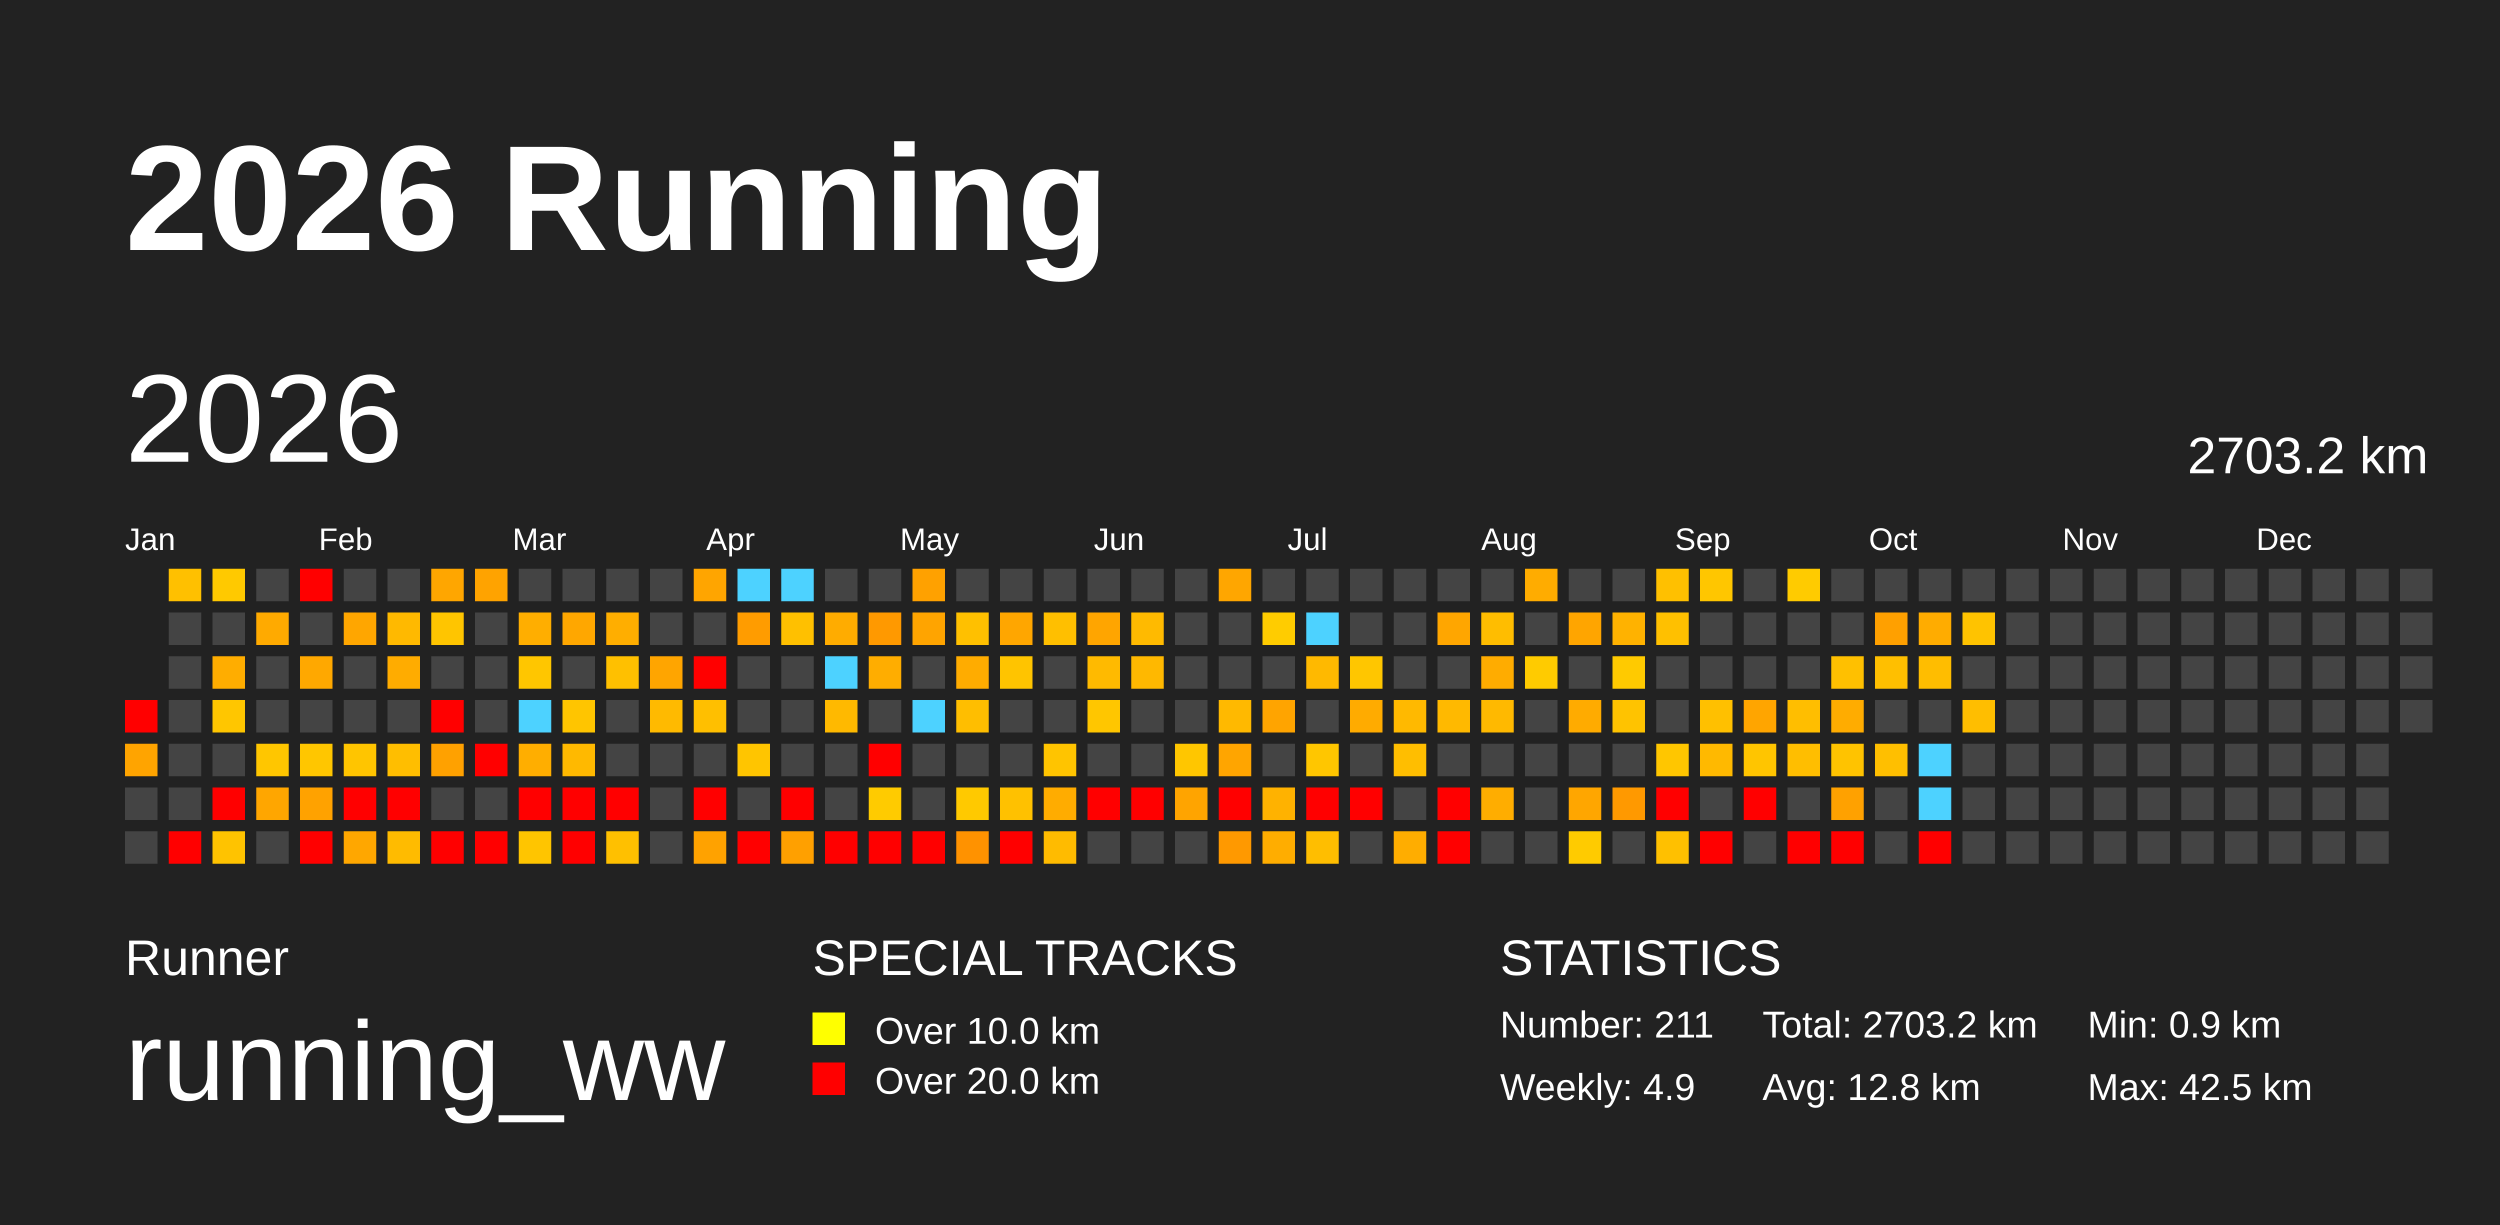
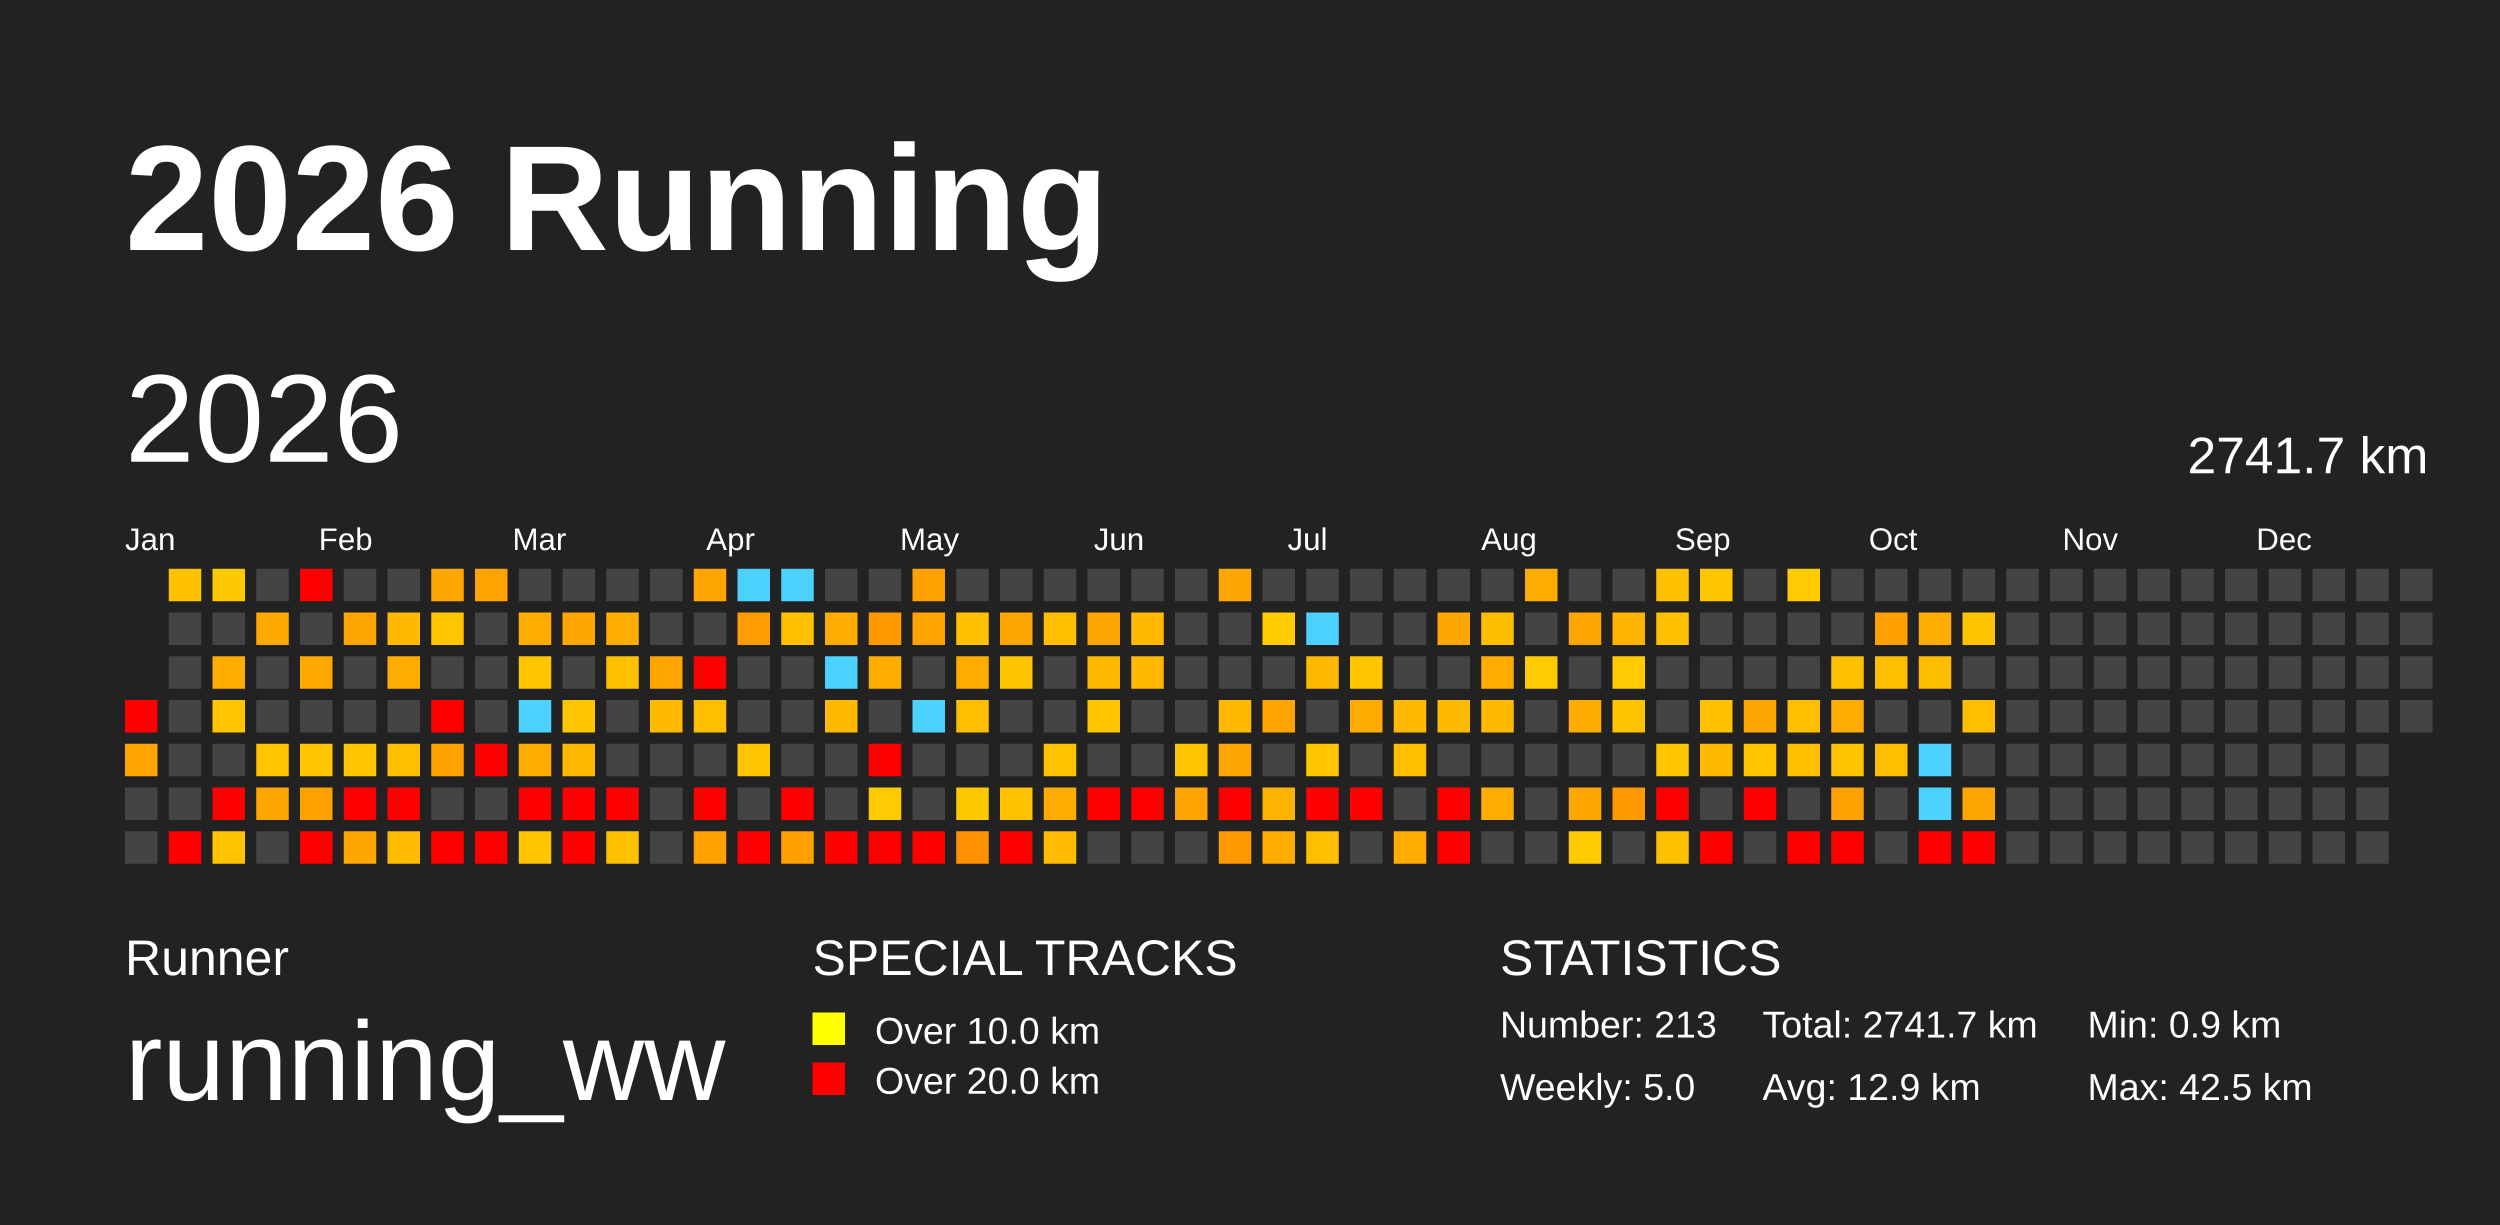
<svg xmlns="http://www.w3.org/2000/svg" baseProfile="full" height="98mm" version="1.1" viewBox="0,0,200,98" width="200mm">
  <defs />
  <rect fill="#222222" height="98" width="200" x="0" y="0" />
  <text fill="#FFFFFF" style="font-size:12px; font-family:Arial; font-weight:bold;" x="10" y="20">2026 Running</text>
  <text fill="#FFFFFF" style="font-size:4px; font-family:Arial" x="10" y="78">Runner</text>
  <text fill="#FFFFFF" style="font-size:9px; font-family:Arial" x="10" y="88">running_ww</text>
  <text fill="#FFFFFF" style="font-size:4px; font-family:Arial" x="65" y="78">SPECIAL TRACKS</text>
  <rect fill="yellow" height="2.6" width="2.6" x="65" y="81" />
  <text fill="#FFFFFF" style="font-size:3px; font-family:Arial" x="70" y="83.5">Over 10.0 km</text>
  <rect fill="red" height="2.6" width="2.6" x="65" y="85" />
  <text fill="#FFFFFF" style="font-size:3px; font-family:Arial" x="70" y="87.5">Over 20.0 km</text>
  <text fill="#FFFFFF" style="font-size:4px; font-family:Arial" x="120" y="78">STATISTICS</text>
-   <text fill="#FFFFFF" style="font-size:3px; font-family:Arial" x="120" y="83">Number: 211</text>
-   <text fill="#FFFFFF" style="font-size:3px; font-family:Arial" x="120" y="88">Weekly: 4.9</text>
-   <text fill="#FFFFFF" style="font-size:3px; font-family:Arial" x="141" y="83">Total: 2703.2 km</text>
-   <text fill="#FFFFFF" style="font-size:3px; font-family:Arial" x="141" y="88">Avg: 12.8 km</text>
+   <text fill="#FFFFFF" style="font-size:3px; font-family:Arial" x="120" y="83">Number: 213</text>
+   <text fill="#FFFFFF" style="font-size:3px; font-family:Arial" x="120" y="88">Weekly: 5.0</text>
+   <text fill="#FFFFFF" style="font-size:3px; font-family:Arial" x="141" y="83">Total: 2741.7 km</text>
+   <text fill="#FFFFFF" style="font-size:3px; font-family:Arial" x="141" y="88">Avg: 12.9 km</text>
  <text fill="#FFFFFF" style="font-size:3px; font-family:Arial" x="167" y="83">Min: 0.9 km</text>
  <text fill="#FFFFFF" style="font-size:3px; font-family:Arial" x="167" y="88">Max: 42.5 km</text>
  <text dominant-baseline="hanging" fill="#FFFFFF" style="font-size:10.0px; font-family:Arial;" x="10" y="30">2026</text>
-   <text dominant-baseline="hanging" fill="#FFFFFF" style="font-size:4.125px; font-family:Arial;" x="175" y="35">2703.2 km</text>
+   <text dominant-baseline="hanging" fill="#FFFFFF" style="font-size:4.125px; font-family:Arial;" x="175" y="35">2741.7 km</text>
  <text fill="#FFFFFF" style="font-size:2.5px; font-family:Arial" x="10.0" y="44">Jan</text>
  <text fill="#FFFFFF" style="font-size:2.5px; font-family:Arial" x="25.5" y="44">Feb</text>
  <text fill="#FFFFFF" style="font-size:2.5px; font-family:Arial" x="41.0" y="44">Mar</text>
  <text fill="#FFFFFF" style="font-size:2.5px; font-family:Arial" x="56.5" y="44">Apr</text>
  <text fill="#FFFFFF" style="font-size:2.5px; font-family:Arial" x="72.0" y="44">May</text>
  <text fill="#FFFFFF" style="font-size:2.5px; font-family:Arial" x="87.5" y="44">Jun</text>
  <text fill="#FFFFFF" style="font-size:2.5px; font-family:Arial" x="103.0" y="44">Jul</text>
  <text fill="#FFFFFF" style="font-size:2.5px; font-family:Arial" x="118.5" y="44">Aug</text>
  <text fill="#FFFFFF" style="font-size:2.5px; font-family:Arial" x="134.0" y="44">Sep</text>
  <text fill="#FFFFFF" style="font-size:2.5px; font-family:Arial" x="149.5" y="44">Oct</text>
  <text fill="#FFFFFF" style="font-size:2.5px; font-family:Arial" x="165.0" y="44">Nov</text>
  <text fill="#FFFFFF" style="font-size:2.5px; font-family:Arial" x="180.5" y="44">Dec</text>
  <rect fill="red" height="2.6" width="2.6" x="10.0" y="56.0" />
  <rect fill="#ffa400" height="2.6" width="2.6" x="10.0" y="59.5" />
  <rect fill="#444444" height="2.6" width="2.6" x="10.0" y="63.0" />
  <rect fill="#444444" height="2.6" width="2.6" x="10.0" y="66.5" />
  <rect fill="#ffc000" height="2.6" width="2.6" x="13.5" y="45.5" />
  <rect fill="#444444" height="2.6" width="2.6" x="13.5" y="49.0" />
  <rect fill="#444444" height="2.6" width="2.6" x="13.5" y="52.5" />
  <rect fill="#444444" height="2.6" width="2.6" x="13.5" y="56.0" />
  <rect fill="#444444" height="2.6" width="2.6" x="13.5" y="59.5" />
  <rect fill="#444444" height="2.6" width="2.6" x="13.5" y="63.0" />
  <rect fill="red" height="2.6" width="2.6" x="13.5" y="66.5" />
  <rect fill="#ffc900" height="2.6" width="2.6" x="17.0" y="45.5" />
  <rect fill="#444444" height="2.6" width="2.6" x="17.0" y="49.0" />
  <rect fill="#ffad00" height="2.6" width="2.6" x="17.0" y="52.5" />
  <rect fill="#ffc600" height="2.6" width="2.6" x="17.0" y="56.0" />
  <rect fill="#444444" height="2.6" width="2.6" x="17.0" y="59.5" />
  <rect fill="red" height="2.6" width="2.6" x="17.0" y="63.0" />
  <rect fill="#ffc300" height="2.6" width="2.6" x="17.0" y="66.5" />
  <rect fill="#444444" height="2.6" width="2.6" x="20.5" y="45.5" />
  <rect fill="#ffaa00" height="2.6" width="2.6" x="20.5" y="49.0" />
  <rect fill="#444444" height="2.6" width="2.6" x="20.5" y="52.5" />
  <rect fill="#444444" height="2.6" width="2.6" x="20.5" y="56.0" />
  <rect fill="#ffc600" height="2.6" width="2.6" x="20.5" y="59.5" />
  <rect fill="#ffa600" height="2.6" width="2.6" x="20.5" y="63.0" />
  <rect fill="#444444" height="2.6" width="2.6" x="20.5" y="66.5" />
  <rect fill="red" height="2.6" width="2.6" x="24.0" y="45.5" />
  <rect fill="#444444" height="2.6" width="2.6" x="24.0" y="49.0" />
  <rect fill="#ffa800" height="2.6" width="2.6" x="24.0" y="52.5" />
  <rect fill="#444444" height="2.6" width="2.6" x="24.0" y="56.0" />
  <rect fill="#ffc600" height="2.6" width="2.6" x="24.0" y="59.5" />
  <rect fill="#ffa200" height="2.6" width="2.6" x="24.0" y="63.0" />
  <rect fill="red" height="2.6" width="2.6" x="24.0" y="66.5" />
  <rect fill="#444444" height="2.6" width="2.6" x="27.5" y="45.5" />
  <rect fill="#ffa600" height="2.6" width="2.6" x="27.5" y="49.0" />
  <rect fill="#444444" height="2.6" width="2.6" x="27.5" y="52.5" />
  <rect fill="#444444" height="2.6" width="2.6" x="27.5" y="56.0" />
  <rect fill="#ffc500" height="2.6" width="2.6" x="27.5" y="59.5" />
  <rect fill="red" height="2.6" width="2.6" x="27.5" y="63.0" />
  <rect fill="#ffa700" height="2.6" width="2.6" x="27.5" y="66.5" />
  <rect fill="#444444" height="2.6" width="2.6" x="31.0" y="45.5" />
  <rect fill="#ffb900" height="2.6" width="2.6" x="31.0" y="49.0" />
  <rect fill="#ffac00" height="2.6" width="2.6" x="31.0" y="52.5" />
  <rect fill="#444444" height="2.6" width="2.6" x="31.0" y="56.0" />
  <rect fill="#ffbe00" height="2.6" width="2.6" x="31.0" y="59.5" />
  <rect fill="red" height="2.6" width="2.6" x="31.0" y="63.0" />
  <rect fill="#ffbb00" height="2.6" width="2.6" x="31.0" y="66.5" />
  <rect fill="#ffa600" height="2.6" width="2.6" x="34.5" y="45.5" />
  <rect fill="#ffc500" height="2.6" width="2.6" x="34.5" y="49.0" />
  <rect fill="#444444" height="2.6" width="2.6" x="34.5" y="52.5" />
  <rect fill="red" height="2.6" width="2.6" x="34.5" y="56.0" />
  <rect fill="#ffa100" height="2.6" width="2.6" x="34.5" y="59.5" />
  <rect fill="#444444" height="2.6" width="2.6" x="34.5" y="63.0" />
  <rect fill="red" height="2.6" width="2.6" x="34.5" y="66.5" />
  <rect fill="#ffa300" height="2.6" width="2.6" x="38.0" y="45.5" />
  <rect fill="#444444" height="2.6" width="2.6" x="38.0" y="49.0" />
  <rect fill="#444444" height="2.6" width="2.6" x="38.0" y="52.5" />
  <rect fill="#444444" height="2.6" width="2.6" x="38.0" y="56.0" />
  <rect fill="red" height="2.6" width="2.6" x="38.0" y="59.5" />
  <rect fill="#444444" height="2.6" width="2.6" x="38.0" y="63.0" />
  <rect fill="red" height="2.6" width="2.6" x="38.0" y="66.5" />
  <rect fill="#444444" height="2.6" width="2.6" x="41.5" y="45.5" />
  <rect fill="#ffae00" height="2.6" width="2.6" x="41.5" y="49.0" />
  <rect fill="#ffc600" height="2.6" width="2.6" x="41.5" y="52.5" />
  <rect fill="#4dd2ff" height="2.6" width="2.6" x="41.5" y="56.0" />
  <rect fill="#ffae00" height="2.6" width="2.6" x="41.5" y="59.5" />
  <rect fill="red" height="2.6" width="2.6" x="41.5" y="63.0" />
  <rect fill="#ffc500" height="2.6" width="2.6" x="41.5" y="66.5" />
  <rect fill="#444444" height="2.6" width="2.6" x="45.0" y="45.5" />
  <rect fill="#ffa700" height="2.6" width="2.6" x="45.0" y="49.0" />
  <rect fill="#444444" height="2.6" width="2.6" x="45.0" y="52.5" />
  <rect fill="#ffc500" height="2.6" width="2.6" x="45.0" y="56.0" />
  <rect fill="#ffb900" height="2.6" width="2.6" x="45.0" y="59.5" />
  <rect fill="red" height="2.6" width="2.6" x="45.0" y="63.0" />
  <rect fill="red" height="2.6" width="2.6" x="45.0" y="66.5" />
  <rect fill="#444444" height="2.6" width="2.6" x="48.5" y="45.5" />
  <rect fill="#ffae00" height="2.6" width="2.6" x="48.5" y="49.0" />
  <rect fill="#ffc000" height="2.6" width="2.6" x="48.5" y="52.5" />
  <rect fill="#444444" height="2.6" width="2.6" x="48.5" y="56.0" />
  <rect fill="#444444" height="2.6" width="2.6" x="48.5" y="59.5" />
  <rect fill="red" height="2.6" width="2.6" x="48.5" y="63.0" />
  <rect fill="#ffc000" height="2.6" width="2.6" x="48.5" y="66.5" />
  <rect fill="#444444" height="2.6" width="2.6" x="52.0" y="45.5" />
  <rect fill="#444444" height="2.6" width="2.6" x="52.0" y="49.0" />
  <rect fill="#ffa500" height="2.6" width="2.6" x="52.0" y="52.5" />
  <rect fill="#ffba00" height="2.6" width="2.6" x="52.0" y="56.0" />
  <rect fill="#444444" height="2.6" width="2.6" x="52.0" y="59.5" />
  <rect fill="#444444" height="2.6" width="2.6" x="52.0" y="63.0" />
  <rect fill="#444444" height="2.6" width="2.6" x="52.0" y="66.5" />
  <rect fill="#ffa500" height="2.6" width="2.6" x="55.5" y="45.5" />
  <rect fill="#444444" height="2.6" width="2.6" x="55.5" y="49.0" />
  <rect fill="red" height="2.6" width="2.6" x="55.5" y="52.5" />
  <rect fill="#ffbf00" height="2.6" width="2.6" x="55.5" y="56.0" />
  <rect fill="#444444" height="2.6" width="2.6" x="55.5" y="59.5" />
  <rect fill="red" height="2.6" width="2.6" x="55.5" y="63.0" />
  <rect fill="#ffa200" height="2.6" width="2.6" x="55.5" y="66.5" />
  <rect fill="#4dd2ff" height="2.6" width="2.6" x="59.0" y="45.5" />
  <rect fill="#ff9c00" height="2.6" width="2.6" x="59.0" y="49.0" />
  <rect fill="#444444" height="2.6" width="2.6" x="59.0" y="52.5" />
  <rect fill="#444444" height="2.6" width="2.6" x="59.0" y="56.0" />
  <rect fill="#ffc500" height="2.6" width="2.6" x="59.0" y="59.5" />
  <rect fill="#444444" height="2.6" width="2.6" x="59.0" y="63.0" />
  <rect fill="red" height="2.6" width="2.6" x="59.0" y="66.5" />
  <rect fill="#4dd2ff" height="2.6" width="2.6" x="62.5" y="45.5" />
  <rect fill="#ffc000" height="2.6" width="2.6" x="62.5" y="49.0" />
  <rect fill="#444444" height="2.6" width="2.6" x="62.5" y="52.5" />
  <rect fill="#444444" height="2.6" width="2.6" x="62.5" y="56.0" />
  <rect fill="#444444" height="2.6" width="2.6" x="62.5" y="59.5" />
  <rect fill="red" height="2.6" width="2.6" x="62.5" y="63.0" />
  <rect fill="#ffa000" height="2.6" width="2.6" x="62.5" y="66.5" />
  <rect fill="#444444" height="2.6" width="2.6" x="66.0" y="45.5" />
  <rect fill="#ffac00" height="2.6" width="2.6" x="66.0" y="49.0" />
  <rect fill="#4dd2ff" height="2.6" width="2.6" x="66.0" y="52.5" />
  <rect fill="#ffb900" height="2.6" width="2.6" x="66.0" y="56.0" />
  <rect fill="#444444" height="2.6" width="2.6" x="66.0" y="59.5" />
  <rect fill="#444444" height="2.6" width="2.6" x="66.0" y="63.0" />
  <rect fill="red" height="2.6" width="2.6" x="66.0" y="66.5" />
  <rect fill="#444444" height="2.6" width="2.6" x="69.5" y="45.5" />
  <rect fill="#ff9900" height="2.6" width="2.6" x="69.5" y="49.0" />
  <rect fill="#ffad00" height="2.6" width="2.6" x="69.5" y="52.5" />
  <rect fill="#444444" height="2.6" width="2.6" x="69.5" y="56.0" />
  <rect fill="red" height="2.6" width="2.6" x="69.5" y="59.5" />
  <rect fill="#ffcb00" height="2.6" width="2.6" x="69.5" y="63.0" />
  <rect fill="red" height="2.6" width="2.6" x="69.5" y="66.5" />
  <rect fill="#ffa100" height="2.6" width="2.6" x="73.0" y="45.5" />
  <rect fill="#ffa400" height="2.6" width="2.6" x="73.0" y="49.0" />
  <rect fill="#444444" height="2.6" width="2.6" x="73.0" y="52.5" />
  <rect fill="#4dd2ff" height="2.6" width="2.6" x="73.0" y="56.0" />
  <rect fill="#444444" height="2.6" width="2.6" x="73.0" y="59.5" />
  <rect fill="#444444" height="2.6" width="2.6" x="73.0" y="63.0" />
  <rect fill="red" height="2.6" width="2.6" x="73.0" y="66.5" />
  <rect fill="#444444" height="2.6" width="2.6" x="76.5" y="45.5" />
  <rect fill="#ffc000" height="2.6" width="2.6" x="76.5" y="49.0" />
  <rect fill="#ffac00" height="2.6" width="2.6" x="76.5" y="52.5" />
  <rect fill="#ffbe00" height="2.6" width="2.6" x="76.5" y="56.0" />
  <rect fill="#444444" height="2.6" width="2.6" x="76.5" y="59.5" />
  <rect fill="#ffc900" height="2.6" width="2.6" x="76.5" y="63.0" />
  <rect fill="#ff9200" height="2.6" width="2.6" x="76.5" y="66.5" />
  <rect fill="#444444" height="2.6" width="2.6" x="80.0" y="45.5" />
  <rect fill="#ffa600" height="2.6" width="2.6" x="80.0" y="49.0" />
  <rect fill="#ffc400" height="2.6" width="2.6" x="80.0" y="52.5" />
  <rect fill="#444444" height="2.6" width="2.6" x="80.0" y="56.0" />
  <rect fill="#444444" height="2.6" width="2.6" x="80.0" y="59.5" />
  <rect fill="#ffc100" height="2.6" width="2.6" x="80.0" y="63.0" />
  <rect fill="red" height="2.6" width="2.6" x="80.0" y="66.5" />
  <rect fill="#444444" height="2.6" width="2.6" x="83.5" y="45.5" />
  <rect fill="#ffbf00" height="2.6" width="2.6" x="83.5" y="49.0" />
  <rect fill="#444444" height="2.6" width="2.6" x="83.5" y="52.5" />
  <rect fill="#444444" height="2.6" width="2.6" x="83.5" y="56.0" />
  <rect fill="#ffc400" height="2.6" width="2.6" x="83.5" y="59.5" />
  <rect fill="#ffac00" height="2.6" width="2.6" x="83.5" y="63.0" />
  <rect fill="#ffbb00" height="2.6" width="2.6" x="83.5" y="66.5" />
  <rect fill="#444444" height="2.6" width="2.6" x="87.0" y="45.5" />
  <rect fill="#ffa500" height="2.6" width="2.6" x="87.0" y="49.0" />
  <rect fill="#ffba00" height="2.6" width="2.6" x="87.0" y="52.5" />
  <rect fill="#ffc600" height="2.6" width="2.6" x="87.0" y="56.0" />
  <rect fill="#444444" height="2.6" width="2.6" x="87.0" y="59.5" />
  <rect fill="red" height="2.6" width="2.6" x="87.0" y="63.0" />
  <rect fill="#444444" height="2.6" width="2.6" x="87.0" y="66.5" />
  <rect fill="#444444" height="2.6" width="2.6" x="90.5" y="45.5" />
  <rect fill="#ffba00" height="2.6" width="2.6" x="90.5" y="49.0" />
  <rect fill="#ffb800" height="2.6" width="2.6" x="90.5" y="52.5" />
  <rect fill="#444444" height="2.6" width="2.6" x="90.5" y="56.0" />
  <rect fill="#444444" height="2.6" width="2.6" x="90.5" y="59.5" />
  <rect fill="red" height="2.6" width="2.6" x="90.5" y="63.0" />
  <rect fill="#444444" height="2.6" width="2.6" x="90.5" y="66.5" />
  <rect fill="#444444" height="2.6" width="2.6" x="94.0" y="45.5" />
  <rect fill="#444444" height="2.6" width="2.6" x="94.0" y="49.0" />
  <rect fill="#444444" height="2.6" width="2.6" x="94.0" y="52.5" />
  <rect fill="#444444" height="2.6" width="2.6" x="94.0" y="56.0" />
  <rect fill="#ffc600" height="2.6" width="2.6" x="94.0" y="59.5" />
  <rect fill="#ffa400" height="2.6" width="2.6" x="94.0" y="63.0" />
  <rect fill="#444444" height="2.6" width="2.6" x="94.0" y="66.5" />
  <rect fill="#ffa600" height="2.6" width="2.6" x="97.5" y="45.5" />
  <rect fill="#444444" height="2.6" width="2.6" x="97.5" y="49.0" />
  <rect fill="#444444" height="2.6" width="2.6" x="97.5" y="52.5" />
  <rect fill="#ffb900" height="2.6" width="2.6" x="97.5" y="56.0" />
  <rect fill="#ffa500" height="2.6" width="2.6" x="97.5" y="59.5" />
  <rect fill="red" height="2.6" width="2.6" x="97.5" y="63.0" />
  <rect fill="#ff9900" height="2.6" width="2.6" x="97.5" y="66.5" />
  <rect fill="#444444" height="2.6" width="2.6" x="101.0" y="45.5" />
  <rect fill="#ffcc00" height="2.6" width="2.6" x="101.0" y="49.0" />
  <rect fill="#444444" height="2.6" width="2.6" x="101.0" y="52.5" />
  <rect fill="#ffa400" height="2.6" width="2.6" x="101.0" y="56.0" />
  <rect fill="#444444" height="2.6" width="2.6" x="101.0" y="59.5" />
  <rect fill="#ffb200" height="2.6" width="2.6" x="101.0" y="63.0" />
  <rect fill="#ffad00" height="2.6" width="2.6" x="101.0" y="66.5" />
  <rect fill="#444444" height="2.6" width="2.6" x="104.5" y="45.5" />
  <rect fill="#4dd2ff" height="2.6" width="2.6" x="104.5" y="49.0" />
  <rect fill="#ffb900" height="2.6" width="2.6" x="104.5" y="52.5" />
  <rect fill="#444444" height="2.6" width="2.6" x="104.5" y="56.0" />
  <rect fill="#ffc600" height="2.6" width="2.6" x="104.5" y="59.5" />
  <rect fill="red" height="2.6" width="2.6" x="104.5" y="63.0" />
  <rect fill="#ffbe00" height="2.6" width="2.6" x="104.5" y="66.5" />
  <rect fill="#444444" height="2.6" width="2.6" x="108.0" y="45.5" />
  <rect fill="#444444" height="2.6" width="2.6" x="108.0" y="49.0" />
  <rect fill="#ffc600" height="2.6" width="2.6" x="108.0" y="52.5" />
  <rect fill="#ffab00" height="2.6" width="2.6" x="108.0" y="56.0" />
  <rect fill="#444444" height="2.6" width="2.6" x="108.0" y="59.5" />
  <rect fill="red" height="2.6" width="2.6" x="108.0" y="63.0" />
  <rect fill="#444444" height="2.6" width="2.6" x="108.0" y="66.5" />
  <rect fill="#444444" height="2.6" width="2.6" x="111.5" y="45.5" />
  <rect fill="#444444" height="2.6" width="2.6" x="111.5" y="49.0" />
  <rect fill="#444444" height="2.6" width="2.6" x="111.5" y="52.5" />
  <rect fill="#ffb900" height="2.6" width="2.6" x="111.5" y="56.0" />
  <rect fill="#ffbe00" height="2.6" width="2.6" x="111.5" y="59.5" />
  <rect fill="#444444" height="2.6" width="2.6" x="111.5" y="63.0" />
  <rect fill="#ffad00" height="2.6" width="2.6" x="111.5" y="66.5" />
  <rect fill="#444444" height="2.6" width="2.6" x="115.0" y="45.5" />
  <rect fill="#ffa600" height="2.6" width="2.6" x="115.0" y="49.0" />
  <rect fill="#444444" height="2.6" width="2.6" x="115.0" y="52.5" />
  <rect fill="#ffb900" height="2.6" width="2.6" x="115.0" y="56.0" />
  <rect fill="#444444" height="2.6" width="2.6" x="115.0" y="59.5" />
  <rect fill="red" height="2.6" width="2.6" x="115.0" y="63.0" />
  <rect fill="red" height="2.6" width="2.6" x="115.0" y="66.5" />
  <rect fill="#444444" height="2.6" width="2.6" x="118.5" y="45.5" />
  <rect fill="#ffbd00" height="2.6" width="2.6" x="118.5" y="49.0" />
  <rect fill="#ffac00" height="2.6" width="2.6" x="118.5" y="52.5" />
  <rect fill="#ffb900" height="2.6" width="2.6" x="118.5" y="56.0" />
  <rect fill="#444444" height="2.6" width="2.6" x="118.5" y="59.5" />
  <rect fill="#ffad00" height="2.6" width="2.6" x="118.5" y="63.0" />
  <rect fill="#444444" height="2.6" width="2.6" x="118.5" y="66.5" />
  <rect fill="#ffac00" height="2.6" width="2.6" x="122.0" y="45.5" />
  <rect fill="#444444" height="2.6" width="2.6" x="122.0" y="49.0" />
  <rect fill="#ffcb00" height="2.6" width="2.6" x="122.0" y="52.5" />
  <rect fill="#444444" height="2.6" width="2.6" x="122.0" y="56.0" />
  <rect fill="#444444" height="2.6" width="2.6" x="122.0" y="59.5" />
  <rect fill="#444444" height="2.6" width="2.6" x="122.0" y="63.0" />
  <rect fill="#444444" height="2.6" width="2.6" x="122.0" y="66.5" />
  <rect fill="#444444" height="2.6" width="2.6" x="125.5" y="45.5" />
  <rect fill="#ffa500" height="2.6" width="2.6" x="125.5" y="49.0" />
  <rect fill="#444444" height="2.6" width="2.6" x="125.5" y="52.5" />
  <rect fill="#ffab00" height="2.6" width="2.6" x="125.5" y="56.0" />
  <rect fill="#444444" height="2.6" width="2.6" x="125.5" y="59.5" />
  <rect fill="#ffa600" height="2.6" width="2.6" x="125.5" y="63.0" />
  <rect fill="#ffcb00" height="2.6" width="2.6" x="125.5" y="66.5" />
  <rect fill="#444444" height="2.6" width="2.6" x="129.0" y="45.5" />
  <rect fill="#ffb200" height="2.6" width="2.6" x="129.0" y="49.0" />
  <rect fill="#ffca00" height="2.6" width="2.6" x="129.0" y="52.5" />
  <rect fill="#ffc300" height="2.6" width="2.6" x="129.0" y="56.0" />
  <rect fill="#444444" height="2.6" width="2.6" x="129.0" y="59.5" />
  <rect fill="#ff9900" height="2.6" width="2.6" x="129.0" y="63.0" />
  <rect fill="#444444" height="2.6" width="2.6" x="129.0" y="66.5" />
  <rect fill="#ffc000" height="2.6" width="2.6" x="132.5" y="45.5" />
  <rect fill="#ffc000" height="2.6" width="2.6" x="132.5" y="49.0" />
  <rect fill="#444444" height="2.6" width="2.6" x="132.5" y="52.5" />
  <rect fill="#444444" height="2.6" width="2.6" x="132.5" y="56.0" />
  <rect fill="#ffc600" height="2.6" width="2.6" x="132.5" y="59.5" />
  <rect fill="red" height="2.6" width="2.6" x="132.5" y="63.0" />
  <rect fill="#ffc000" height="2.6" width="2.6" x="132.5" y="66.5" />
  <rect fill="#ffc600" height="2.6" width="2.6" x="136.0" y="45.5" />
  <rect fill="#444444" height="2.6" width="2.6" x="136.0" y="49.0" />
  <rect fill="#444444" height="2.6" width="2.6" x="136.0" y="52.5" />
  <rect fill="#ffc000" height="2.6" width="2.6" x="136.0" y="56.0" />
  <rect fill="#ffb900" height="2.6" width="2.6" x="136.0" y="59.5" />
  <rect fill="#444444" height="2.6" width="2.6" x="136.0" y="63.0" />
  <rect fill="red" height="2.6" width="2.6" x="136.0" y="66.5" />
  <rect fill="#444444" height="2.6" width="2.6" x="139.5" y="45.5" />
  <rect fill="#444444" height="2.6" width="2.6" x="139.5" y="49.0" />
  <rect fill="#444444" height="2.6" width="2.6" x="139.5" y="52.5" />
  <rect fill="#ffa500" height="2.6" width="2.6" x="139.5" y="56.0" />
  <rect fill="#ffc500" height="2.6" width="2.6" x="139.5" y="59.5" />
  <rect fill="red" height="2.6" width="2.6" x="139.5" y="63.0" />
  <rect fill="#444444" height="2.6" width="2.6" x="139.5" y="66.5" />
  <rect fill="#ffcb00" height="2.6" width="2.6" x="143.0" y="45.5" />
  <rect fill="#444444" height="2.6" width="2.6" x="143.0" y="49.0" />
  <rect fill="#444444" height="2.6" width="2.6" x="143.0" y="52.5" />
  <rect fill="#ffbe00" height="2.6" width="2.6" x="143.0" y="56.0" />
  <rect fill="#ffbe00" height="2.6" width="2.6" x="143.0" y="59.5" />
  <rect fill="#444444" height="2.6" width="2.6" x="143.0" y="63.0" />
  <rect fill="red" height="2.6" width="2.6" x="143.0" y="66.5" />
  <rect fill="#444444" height="2.6" width="2.6" x="146.5" y="45.5" />
  <rect fill="#444444" height="2.6" width="2.6" x="146.5" y="49.0" />
  <rect fill="#ffc000" height="2.6" width="2.6" x="146.5" y="52.5" />
  <rect fill="#ffac00" height="2.6" width="2.6" x="146.5" y="56.0" />
  <rect fill="#ffc300" height="2.6" width="2.6" x="146.5" y="59.5" />
  <rect fill="#ffa100" height="2.6" width="2.6" x="146.5" y="63.0" />
  <rect fill="red" height="2.6" width="2.6" x="146.5" y="66.5" />
  <rect fill="#444444" height="2.6" width="2.6" x="150.0" y="45.5" />
  <rect fill="#ffa000" height="2.6" width="2.6" x="150.0" y="49.0" />
  <rect fill="#ffbf00" height="2.6" width="2.6" x="150.0" y="52.5" />
  <rect fill="#444444" height="2.6" width="2.6" x="150.0" y="56.0" />
  <rect fill="#ffbf00" height="2.6" width="2.6" x="150.0" y="59.5" />
  <rect fill="#444444" height="2.6" width="2.6" x="150.0" y="63.0" />
  <rect fill="#444444" height="2.6" width="2.6" x="150.0" y="66.5" />
  <rect fill="#444444" height="2.6" width="2.6" x="153.5" y="45.5" />
  <rect fill="#ffac00" height="2.6" width="2.6" x="153.5" y="49.0" />
  <rect fill="#ffbd00" height="2.6" width="2.6" x="153.5" y="52.5" />
  <rect fill="#444444" height="2.6" width="2.6" x="153.5" y="56.0" />
  <rect fill="#4dd2ff" height="2.6" width="2.6" x="153.5" y="59.5" />
  <rect fill="#4dd2ff" height="2.6" width="2.6" x="153.5" y="63.0" />
  <rect fill="red" height="2.6" width="2.6" x="153.5" y="66.5" />
  <rect fill="#444444" height="2.6" width="2.6" x="157.0" y="45.5" />
  <rect fill="#ffc300" height="2.6" width="2.6" x="157.0" y="49.0" />
  <rect fill="#444444" height="2.6" width="2.6" x="157.0" y="52.5" />
  <rect fill="#ffbe00" height="2.6" width="2.6" x="157.0" y="56.0" />
  <rect fill="#444444" height="2.6" width="2.6" x="157.0" y="59.5" />
-   <rect fill="#444444" height="2.6" width="2.6" x="157.0" y="63.0" />
-   <rect fill="#444444" height="2.6" width="2.6" x="157.0" y="66.5" />
+   <rect fill="#ffa500" height="2.6" width="2.6" x="157.0" y="63.0" />
+   <rect fill="red" height="2.6" width="2.6" x="157.0" y="66.5" />
  <rect fill="#444444" height="2.6" width="2.6" x="160.5" y="45.5" />
  <rect fill="#444444" height="2.6" width="2.6" x="160.5" y="49.0" />
  <rect fill="#444444" height="2.6" width="2.6" x="160.5" y="52.5" />
  <rect fill="#444444" height="2.6" width="2.6" x="160.5" y="56.0" />
  <rect fill="#444444" height="2.6" width="2.6" x="160.5" y="59.5" />
  <rect fill="#444444" height="2.6" width="2.6" x="160.5" y="63.0" />
  <rect fill="#444444" height="2.6" width="2.6" x="160.5" y="66.5" />
  <rect fill="#444444" height="2.6" width="2.6" x="164.0" y="45.5" />
  <rect fill="#444444" height="2.6" width="2.6" x="164.0" y="49.0" />
  <rect fill="#444444" height="2.6" width="2.6" x="164.0" y="52.5" />
  <rect fill="#444444" height="2.6" width="2.6" x="164.0" y="56.0" />
  <rect fill="#444444" height="2.6" width="2.6" x="164.0" y="59.5" />
  <rect fill="#444444" height="2.6" width="2.6" x="164.0" y="63.0" />
  <rect fill="#444444" height="2.6" width="2.6" x="164.0" y="66.5" />
  <rect fill="#444444" height="2.6" width="2.6" x="167.5" y="45.5" />
  <rect fill="#444444" height="2.6" width="2.6" x="167.5" y="49.0" />
  <rect fill="#444444" height="2.6" width="2.6" x="167.5" y="52.5" />
  <rect fill="#444444" height="2.6" width="2.6" x="167.5" y="56.0" />
  <rect fill="#444444" height="2.6" width="2.6" x="167.5" y="59.5" />
  <rect fill="#444444" height="2.6" width="2.6" x="167.5" y="63.0" />
  <rect fill="#444444" height="2.6" width="2.6" x="167.5" y="66.5" />
  <rect fill="#444444" height="2.6" width="2.6" x="171.0" y="45.5" />
  <rect fill="#444444" height="2.6" width="2.6" x="171.0" y="49.0" />
  <rect fill="#444444" height="2.6" width="2.6" x="171.0" y="52.5" />
  <rect fill="#444444" height="2.6" width="2.6" x="171.0" y="56.0" />
  <rect fill="#444444" height="2.6" width="2.6" x="171.0" y="59.5" />
  <rect fill="#444444" height="2.6" width="2.6" x="171.0" y="63.0" />
  <rect fill="#444444" height="2.6" width="2.6" x="171.0" y="66.5" />
  <rect fill="#444444" height="2.6" width="2.6" x="174.5" y="45.5" />
  <rect fill="#444444" height="2.6" width="2.6" x="174.5" y="49.0" />
  <rect fill="#444444" height="2.6" width="2.6" x="174.5" y="52.5" />
  <rect fill="#444444" height="2.6" width="2.6" x="174.5" y="56.0" />
  <rect fill="#444444" height="2.6" width="2.6" x="174.5" y="59.5" />
  <rect fill="#444444" height="2.6" width="2.6" x="174.5" y="63.0" />
  <rect fill="#444444" height="2.6" width="2.6" x="174.5" y="66.5" />
  <rect fill="#444444" height="2.6" width="2.6" x="178.0" y="45.5" />
  <rect fill="#444444" height="2.6" width="2.6" x="178.0" y="49.0" />
  <rect fill="#444444" height="2.6" width="2.6" x="178.0" y="52.5" />
  <rect fill="#444444" height="2.6" width="2.6" x="178.0" y="56.0" />
  <rect fill="#444444" height="2.6" width="2.6" x="178.0" y="59.5" />
  <rect fill="#444444" height="2.6" width="2.6" x="178.0" y="63.0" />
  <rect fill="#444444" height="2.6" width="2.6" x="178.0" y="66.5" />
  <rect fill="#444444" height="2.6" width="2.6" x="181.5" y="45.5" />
  <rect fill="#444444" height="2.6" width="2.6" x="181.5" y="49.0" />
  <rect fill="#444444" height="2.6" width="2.6" x="181.5" y="52.5" />
  <rect fill="#444444" height="2.6" width="2.6" x="181.5" y="56.0" />
  <rect fill="#444444" height="2.6" width="2.6" x="181.5" y="59.5" />
  <rect fill="#444444" height="2.6" width="2.6" x="181.5" y="63.0" />
  <rect fill="#444444" height="2.6" width="2.6" x="181.5" y="66.5" />
  <rect fill="#444444" height="2.6" width="2.6" x="185.0" y="45.5" />
  <rect fill="#444444" height="2.6" width="2.6" x="185.0" y="49.0" />
  <rect fill="#444444" height="2.6" width="2.6" x="185.0" y="52.5" />
  <rect fill="#444444" height="2.6" width="2.6" x="185.0" y="56.0" />
  <rect fill="#444444" height="2.6" width="2.6" x="185.0" y="59.5" />
  <rect fill="#444444" height="2.6" width="2.6" x="185.0" y="63.0" />
  <rect fill="#444444" height="2.6" width="2.6" x="185.0" y="66.5" />
  <rect fill="#444444" height="2.6" width="2.6" x="188.5" y="45.5" />
  <rect fill="#444444" height="2.6" width="2.6" x="188.5" y="49.0" />
  <rect fill="#444444" height="2.6" width="2.6" x="188.5" y="52.5" />
  <rect fill="#444444" height="2.6" width="2.6" x="188.5" y="56.0" />
  <rect fill="#444444" height="2.6" width="2.6" x="188.5" y="59.5" />
  <rect fill="#444444" height="2.6" width="2.6" x="188.5" y="63.0" />
  <rect fill="#444444" height="2.6" width="2.6" x="188.5" y="66.5" />
  <rect fill="#444444" height="2.6" width="2.6" x="192.0" y="45.5" />
  <rect fill="#444444" height="2.6" width="2.6" x="192.0" y="49.0" />
  <rect fill="#444444" height="2.6" width="2.6" x="192.0" y="52.5" />
  <rect fill="#444444" height="2.6" width="2.6" x="192.0" y="56.0" />
</svg>
